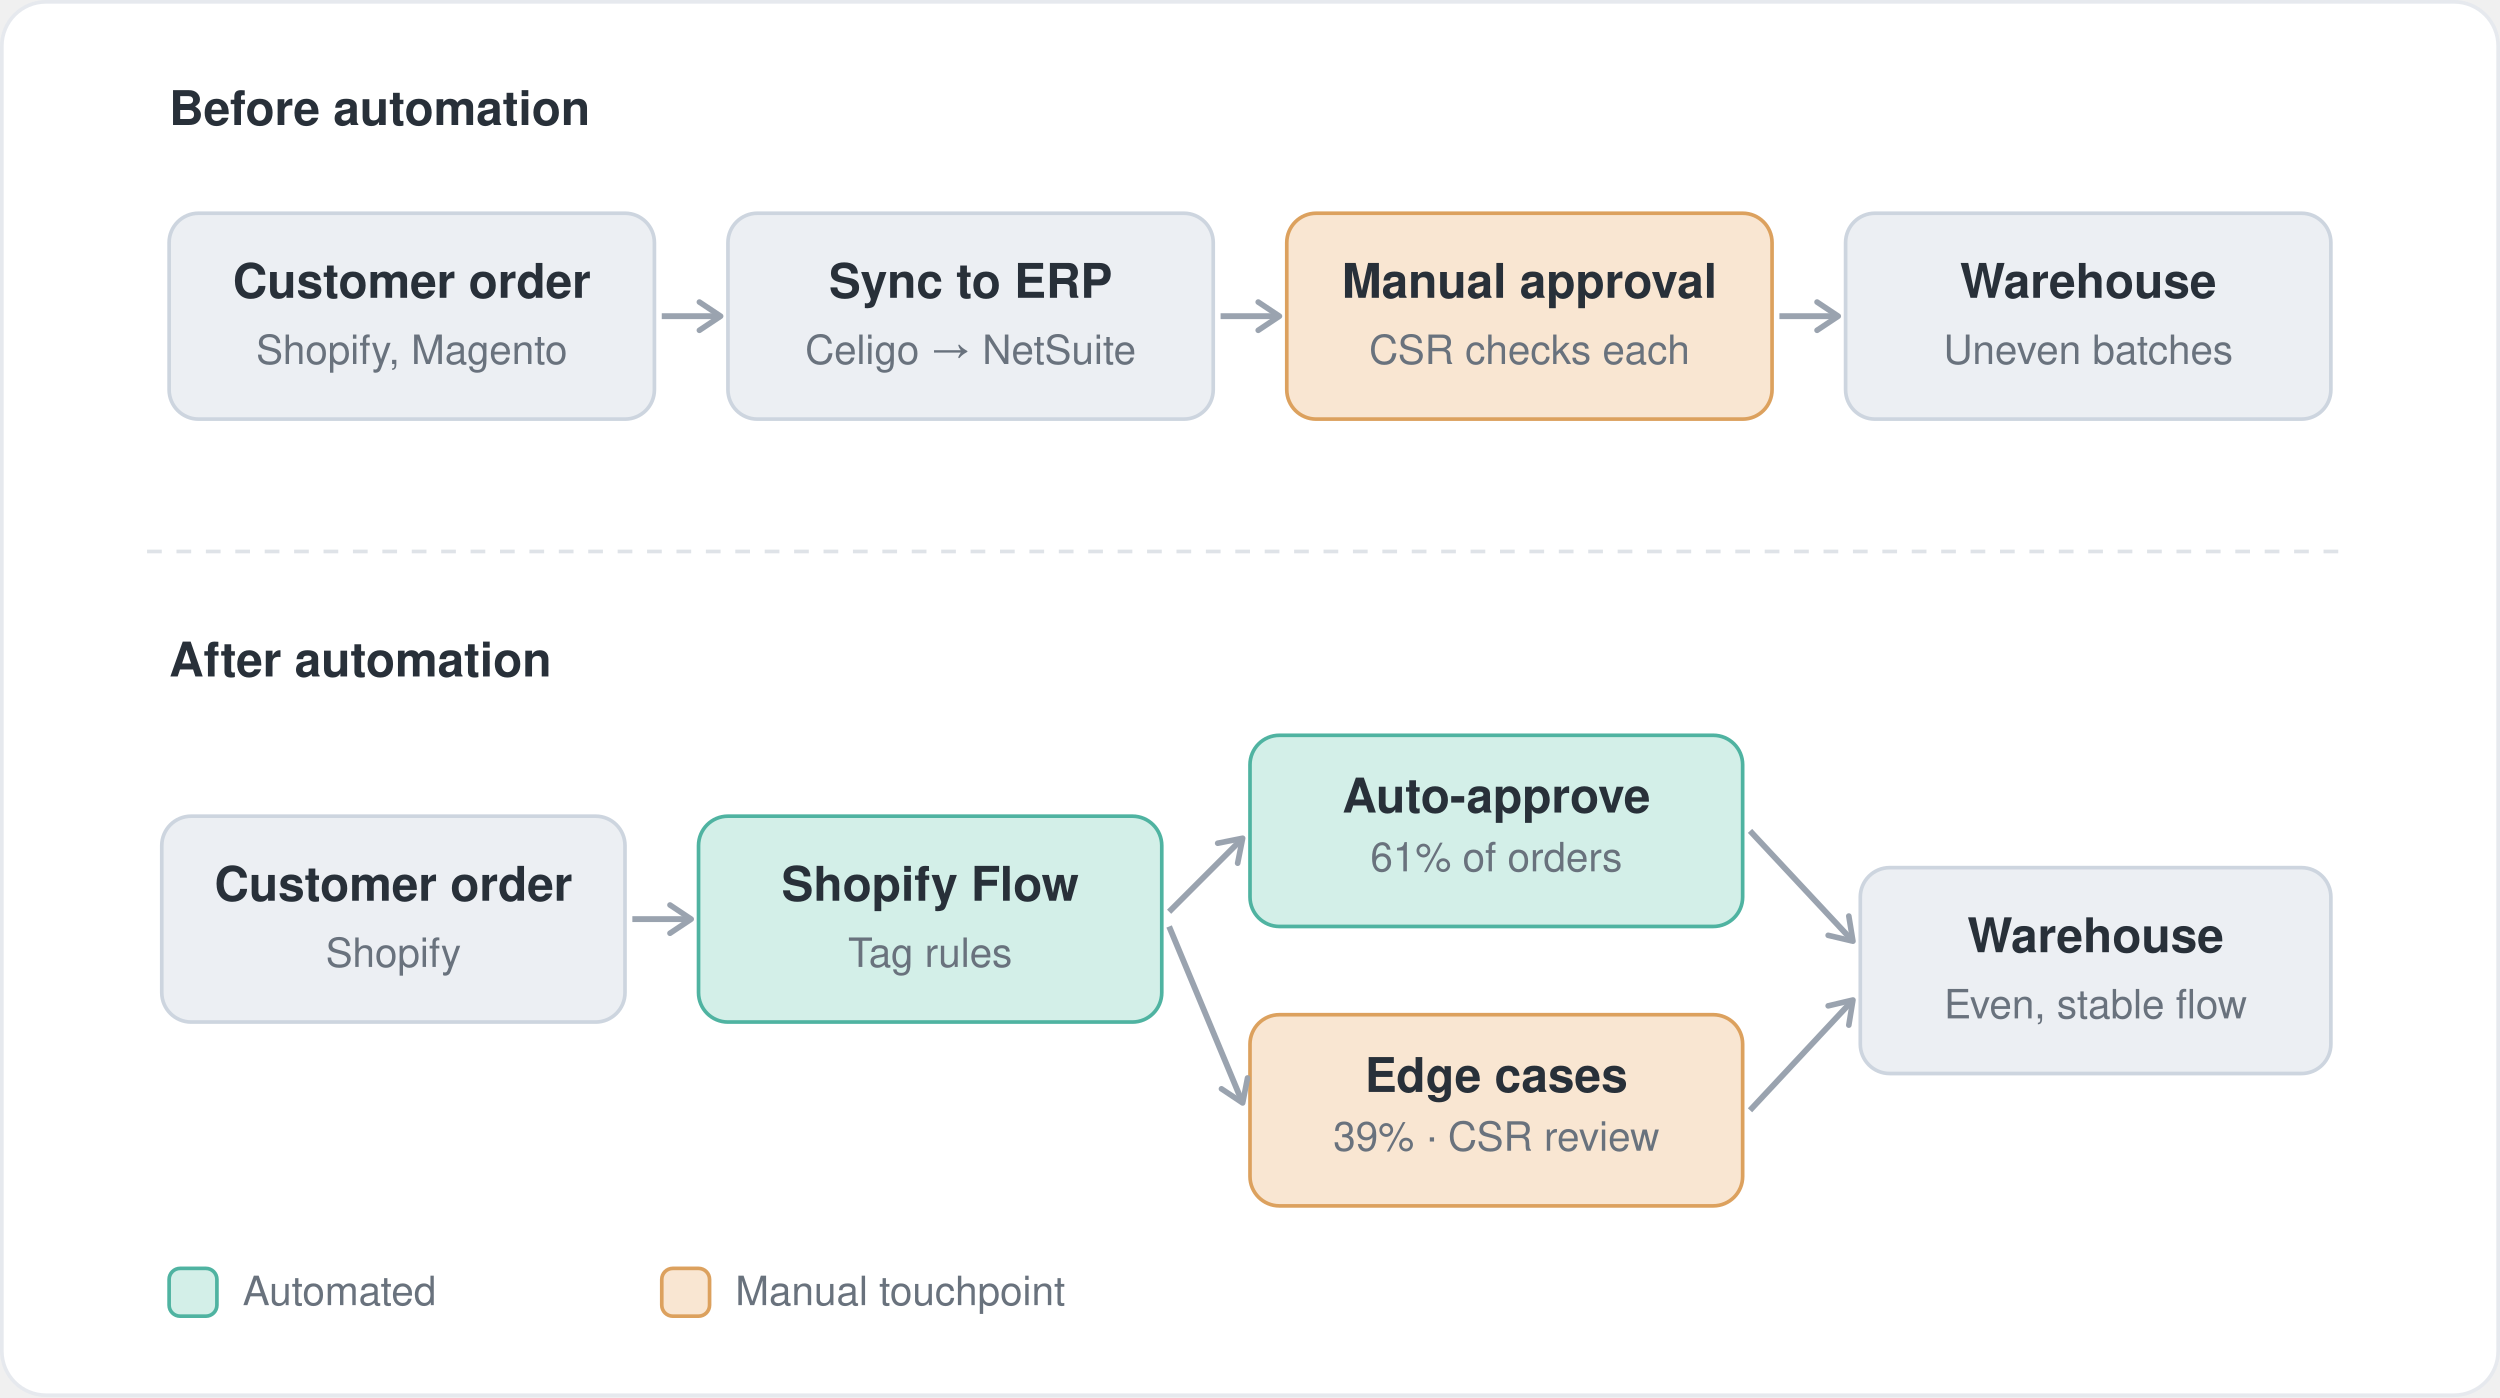
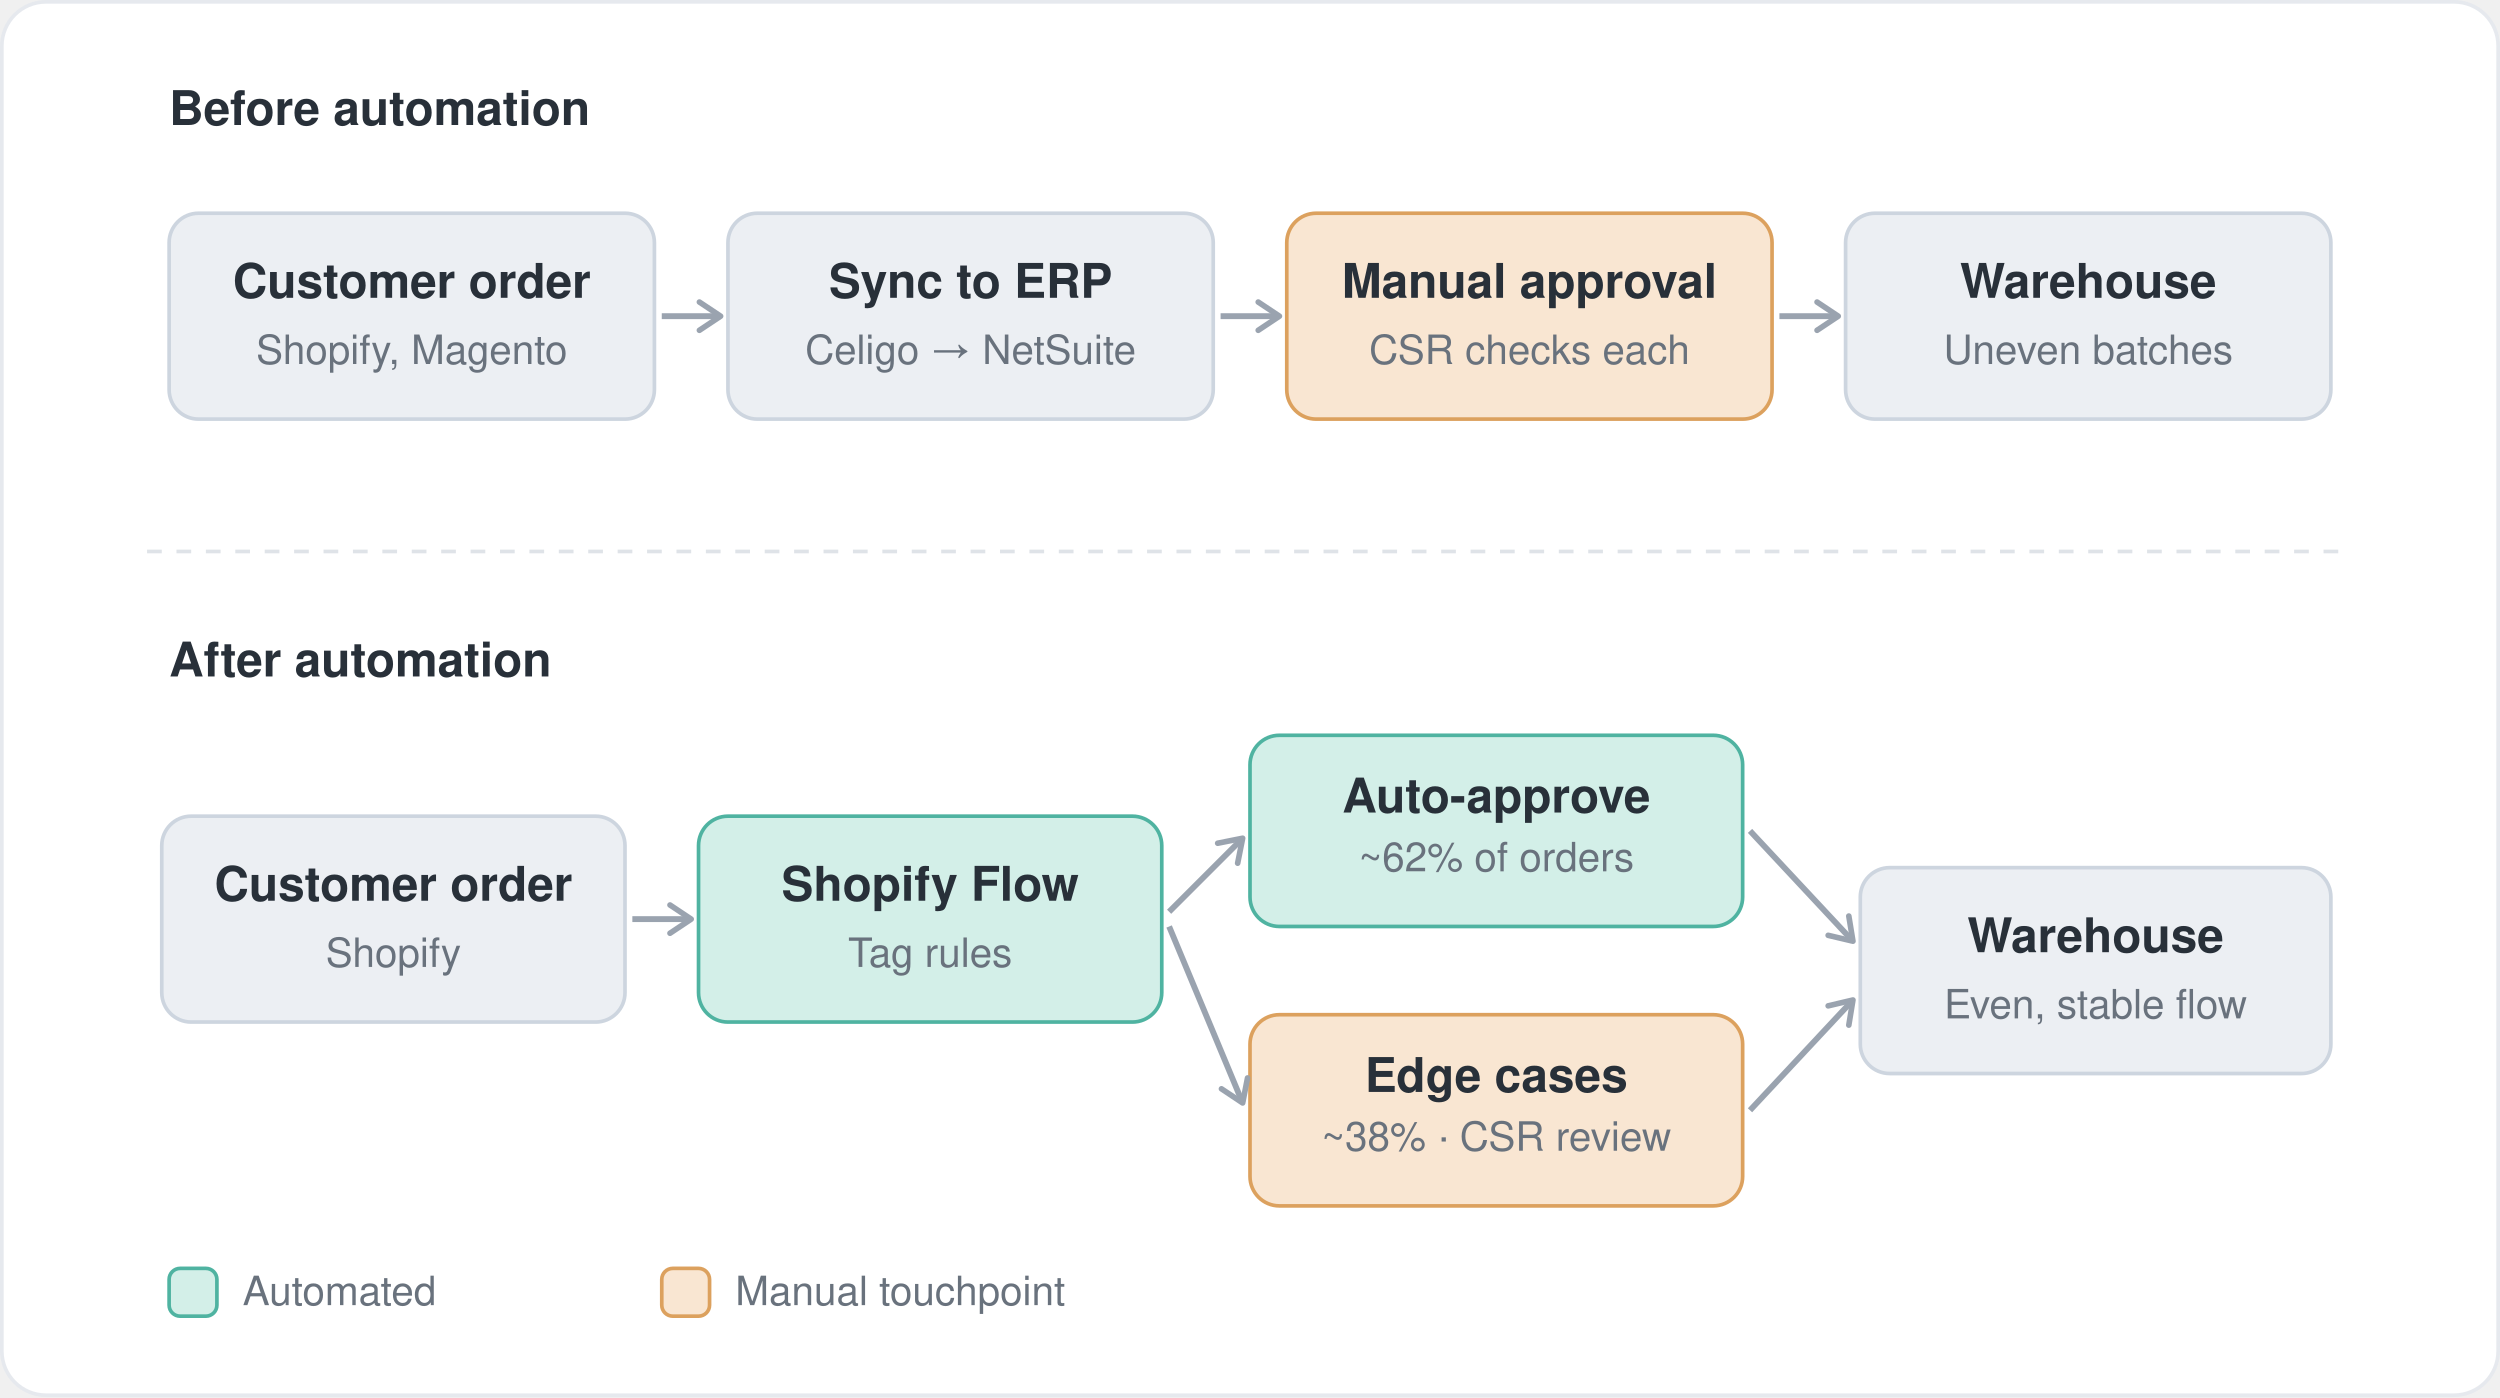
<svg xmlns="http://www.w3.org/2000/svg" viewBox="0 0 680 380" width="680" height="380" font-family="Segoe UI, system-ui, -apple-system, Helvetica, Arial, sans-serif">
  <defs>
    <marker id="arr" viewBox="0 0 10 10" refX="8" refY="5" markerWidth="6" markerHeight="6" orient="auto-start-reverse">
      <path d="M2 1 L8 5 L2 9" fill="none" stroke="#9aa3af" stroke-width="1.6" stroke-linecap="round" stroke-linejoin="round" />
    </marker>
  </defs>
  <rect x="0.5" y="0.5" width="679" height="379" rx="12" fill="#ffffff" stroke="#e6e9ee" />
  <text x="46" y="34" font-size="13" font-weight="700" fill="#283039">Before automation</text>
  <rect x="46" y="58" width="132" height="56" rx="8" fill="#eceff3" stroke="#cdd5df" />
  <text x="112" y="81" font-size="13" font-weight="600" fill="#283039" text-anchor="middle">Customer order</text>
  <text x="112" y="99" font-size="11" fill="#69727d" text-anchor="middle">Shopify, Magento</text>
  <rect x="198" y="58" width="132" height="56" rx="8" fill="#eceff3" stroke="#cdd5df" />
  <text x="264" y="81" font-size="13" font-weight="600" fill="#283039" text-anchor="middle">Sync to ERP</text>
  <text x="264" y="99" font-size="11" fill="#69727d" text-anchor="middle">Celigo → NetSuite</text>
  <rect x="350" y="58" width="132" height="56" rx="8" fill="#f9e6d2" stroke="#dca15e" />
  <text x="416" y="81" font-size="13" font-weight="600" fill="#283039" text-anchor="middle">Manual approval</text>
  <text x="416" y="99" font-size="11" fill="#69727d" text-anchor="middle">CSR checks each</text>
  <rect x="502" y="58" width="132" height="56" rx="8" fill="#eceff3" stroke="#cdd5df" />
  <text x="568" y="81" font-size="13" font-weight="600" fill="#283039" text-anchor="middle">Warehouse</text>
  <text x="568" y="99" font-size="11" fill="#69727d" text-anchor="middle">Uneven batches</text>
  <line x1="180" y1="86" x2="196" y2="86" stroke="#9aa3af" stroke-width="1.6" marker-end="url(#arr)" />
  <line x1="332" y1="86" x2="348" y2="86" stroke="#9aa3af" stroke-width="1.6" marker-end="url(#arr)" />
  <line x1="484" y1="86" x2="500" y2="86" stroke="#9aa3af" stroke-width="1.6" marker-end="url(#arr)" />
  <line x1="40" y1="150" x2="640" y2="150" stroke="#dfe3e8" stroke-width="1" stroke-dasharray="4 4" />
  <text x="46" y="184" font-size="13" font-weight="700" fill="#283039">After automation</text>
  <rect x="44" y="222" width="126" height="56" rx="8" fill="#eceff3" stroke="#cdd5df" />
  <text x="107" y="245" font-size="13" font-weight="600" fill="#283039" text-anchor="middle">Customer order</text>
  <text x="107" y="263" font-size="11" fill="#69727d" text-anchor="middle">Shopify</text>
  <rect x="190" y="222" width="126" height="56" rx="8" fill="#d3efe8" stroke="#4fb3a1" />
  <text x="253" y="245" font-size="13" font-weight="600" fill="#283039" text-anchor="middle">Shopify Flow</text>
  <text x="253" y="263" font-size="11" fill="#69727d" text-anchor="middle">Tag rules</text>
  <rect x="340" y="200" width="134" height="52" rx="8" fill="#d3efe8" stroke="#4fb3a1" />
  <text x="407" y="221" font-size="13" font-weight="600" fill="#283039" text-anchor="middle">Auto-approve</text>
-   <text x="407" y="237" font-size="11" fill="#69727d" text-anchor="middle">61% of orders</text>
+   <text x="407" y="237" font-size="11" fill="#69727d" text-anchor="middle">~62% of orders</text>
  <rect x="340" y="276" width="134" height="52" rx="8" fill="#f9e6d2" stroke="#dca15e" />
  <text x="407" y="297" font-size="13" font-weight="600" fill="#283039" text-anchor="middle">Edge cases</text>
-   <text x="407" y="313" font-size="11" fill="#69727d" text-anchor="middle">39% · CSR review</text>
+   <text x="407" y="313" font-size="11" fill="#69727d" text-anchor="middle">~38% · CSR review</text>
  <rect x="506" y="236" width="128" height="56" rx="8" fill="#eceff3" stroke="#cdd5df" />
  <text x="570" y="259" font-size="13" font-weight="600" fill="#283039" text-anchor="middle">Warehouse</text>
  <text x="570" y="277" font-size="11" fill="#69727d" text-anchor="middle">Even, stable flow</text>
  <line x1="172" y1="250" x2="188" y2="250" stroke="#9aa3af" stroke-width="1.6" marker-end="url(#arr)" />
  <line x1="318" y1="248" x2="338" y2="228" stroke="#9aa3af" stroke-width="1.6" marker-end="url(#arr)" />
  <line x1="318" y1="252" x2="338" y2="300" stroke="#9aa3af" stroke-width="1.6" marker-end="url(#arr)" />
  <line x1="476" y1="226" x2="504" y2="256" stroke="#9aa3af" stroke-width="1.6" marker-end="url(#arr)" />
  <line x1="476" y1="302" x2="504" y2="272" stroke="#9aa3af" stroke-width="1.6" marker-end="url(#arr)" />
  <rect x="46" y="345" width="13" height="13" rx="3" fill="#d3efe8" stroke="#4fb3a1" />
  <text x="66" y="355" font-size="11" fill="#69727d">Automated</text>
  <rect x="180" y="345" width="13" height="13" rx="3" fill="#f9e6d2" stroke="#dca15e" />
  <text x="200" y="355" font-size="11" fill="#69727d">Manual touchpoint</text>
</svg>
